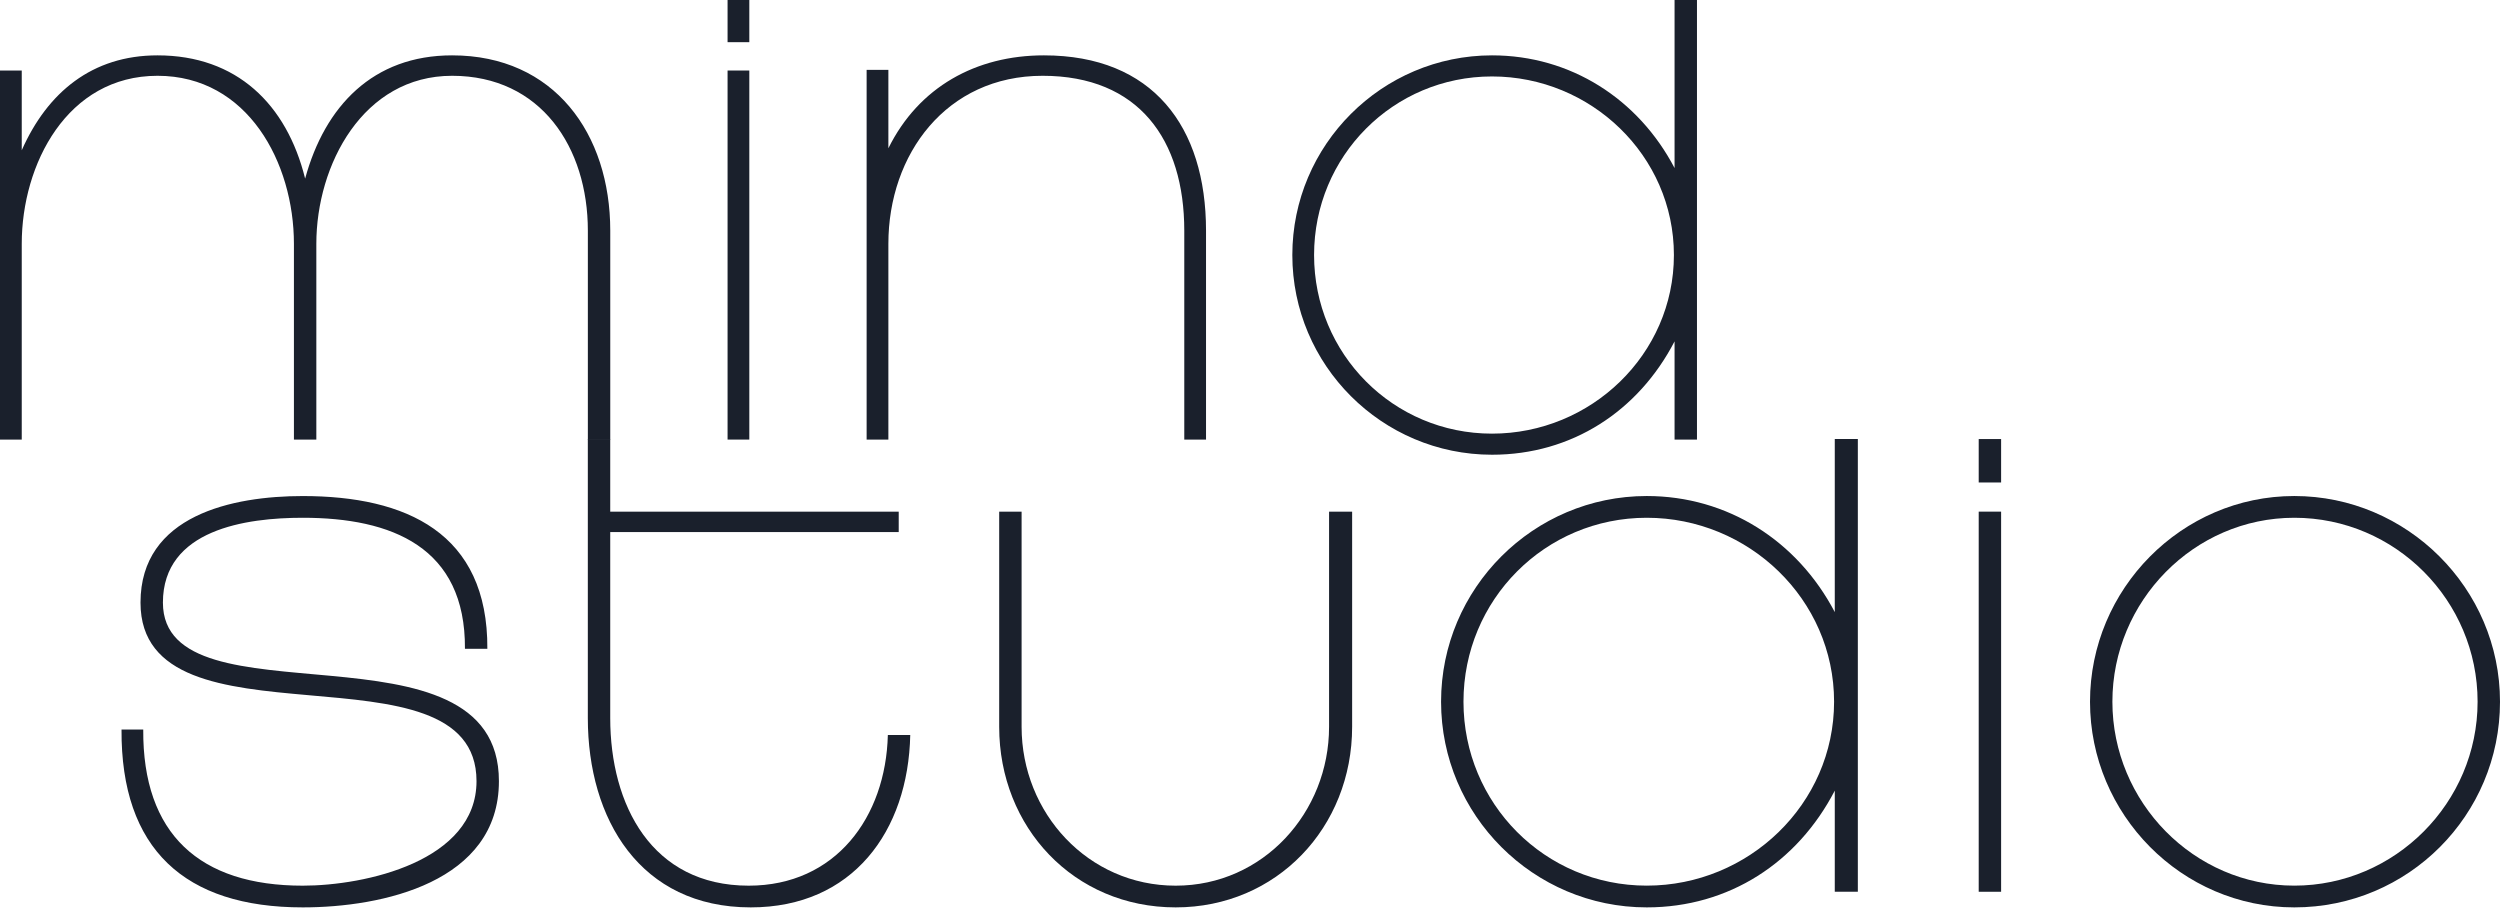
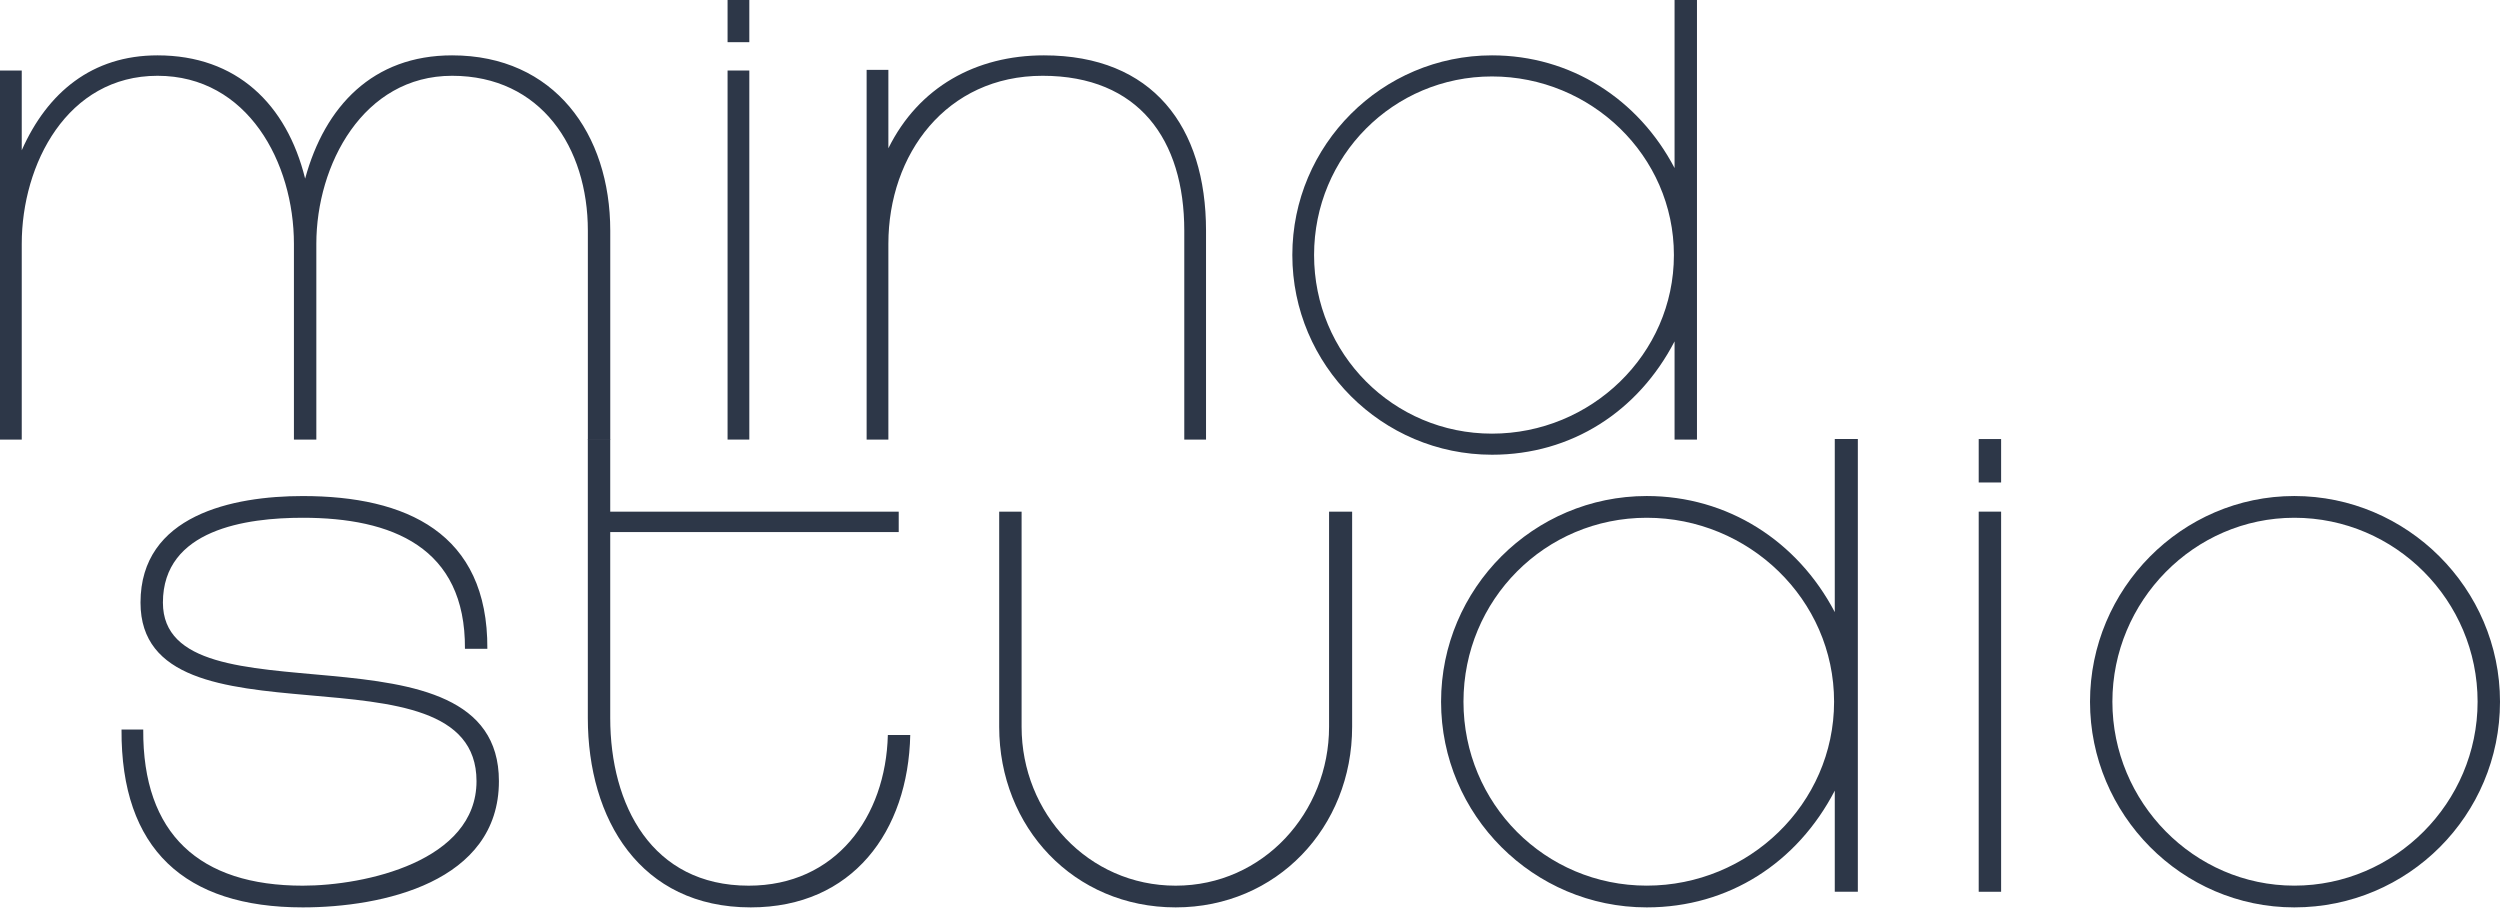
<svg xmlns="http://www.w3.org/2000/svg" id="Layer_2" version="1.1" viewBox="0 0 758.69 275.37">
  <defs>
    <style>
-       .st0 { fill: #1A202C; }
+       .st0 { fill: #2D3748; }
    </style>
  </defs>
  <g id="Layer_1">
    <g>
      <g>
        <path class="st0" d="M178.4,133.4v-63.4c0-25.2-14.2-47-41.2-47s-41.2,27-41.2,51v59.4h-6.8v-59.4c0-24.6-14-51-41.4-51S6.6,49.8,6.6,74v59.4H0V21.4h6.6v24.2c7.8-17.6,21.4-28.8,41.2-28.8,24,0,39.2,14.8,44.8,37.4,6-22,20.6-37.4,44.6-37.4,31,0,48,23.8,48,53.2v63.4h-6.8Z" />
        <path class="st0" d="M220.8,12.8V0h6.6v12.8h-6.6ZM220.8,133.4V21.4h6.6v112h-6.6Z" />
        <path class="st0" d="M359.4,133.4v-63.4c0-27.6-13.8-47-43-47s-46.8,23.8-46.8,51v59.4h-6.6V21.2h6.6v23.8c9.2-18.6,26.6-28.2,47.2-28.2,33,0,49.2,21.6,49.2,53.2v63.4h-6.6Z" />
        <path class="st0" d="M508.19,133.4v-29.8c-11,21.2-31.2,34.4-55.4,34.4-33.4,0-60.6-27.2-60.6-60.6s27.2-60.6,60.6-60.6c23.8,0,44.4,13.2,55.4,34.2V0h6.8v133.4h-6.8ZM452.79,23.2c-30,0-54,24.2-54,54.2s24,54.2,54,54.2,55.2-24,55.2-54.2-25.2-54.2-55.2-54.2Z" />
      </g>
      <g>
        <path class="st0" d="M91.88,275.37c-35.84,0-55.21-17.71-55-53.97h6.59c-.21,31.72,17.1,47.38,48.41,47.38,18.95,0,52.73-7.42,52.73-31.72,0-43.88-101.97-7.62-101.97-54.18,0-26.57,28.02-32.34,49.23-32.34,31.31,0,56.24,11.12,56.03,46.35h-6.8c.21-30.9-22.25-39.76-49.23-39.76-17.1,0-42.43,3.5-42.43,25.75,0,38.11,101.97,3.09,101.97,54.18,0,30.69-35.43,38.31-59.53,38.31Z" />
        <path class="st0" d="M227.83,275.37c-33.58,0-49.44-26.78-49.44-57.47v-84.66h6.8v22.04h87.55v6.18h-87.55v56.44c0,26.37,12.57,50.88,42.02,50.88,26.37,0,41.61-20.8,42.23-45.73h6.8c-.62,29.25-17.51,52.32-48.41,52.32Z" />
        <path class="st0" d="M356.79,275.37c-30.9,0-53.56-24.31-53.56-54.79v-65.3h6.8v65.3c0,26.16,20.19,48.2,46.76,48.2s46.55-22.25,46.55-48.2v-65.3h7v65.3c0,30.49-22.87,54.79-53.56,54.79Z" />
        <path class="st0" d="M556.81,270.63v-30.69c-11.33,21.83-32.13,35.43-57.06,35.43-34.4,0-62.42-28.01-62.42-62.42s28.02-62.42,62.42-62.42c24.51,0,45.73,13.6,57.06,35.23v-52.53h7v137.4h-7ZM499.75,157.13c-30.9,0-55.62,24.93-55.62,55.82s24.72,55.82,55.62,55.82,56.85-24.72,56.85-55.82-25.96-55.82-56.85-55.82Z" />
        <path class="st0" d="M600.49,146.42v-13.18h6.8v13.18h-6.8ZM600.49,270.63v-115.36h6.8v115.36h-6.8Z" />
        <path class="st0" d="M696.27,275.37c-34.2,0-62-28.22-62-62.42s27.81-62.42,62-62.42,62.42,28.02,62.42,62.42-27.81,62.42-62.42,62.42ZM696.27,157.13c-30.49,0-55.21,25.34-55.21,55.82s24.72,55.82,55.21,55.82,55.62-25.13,55.62-55.82-24.93-55.82-55.62-55.82Z" />
      </g>
    </g>
  </g>
</svg>
